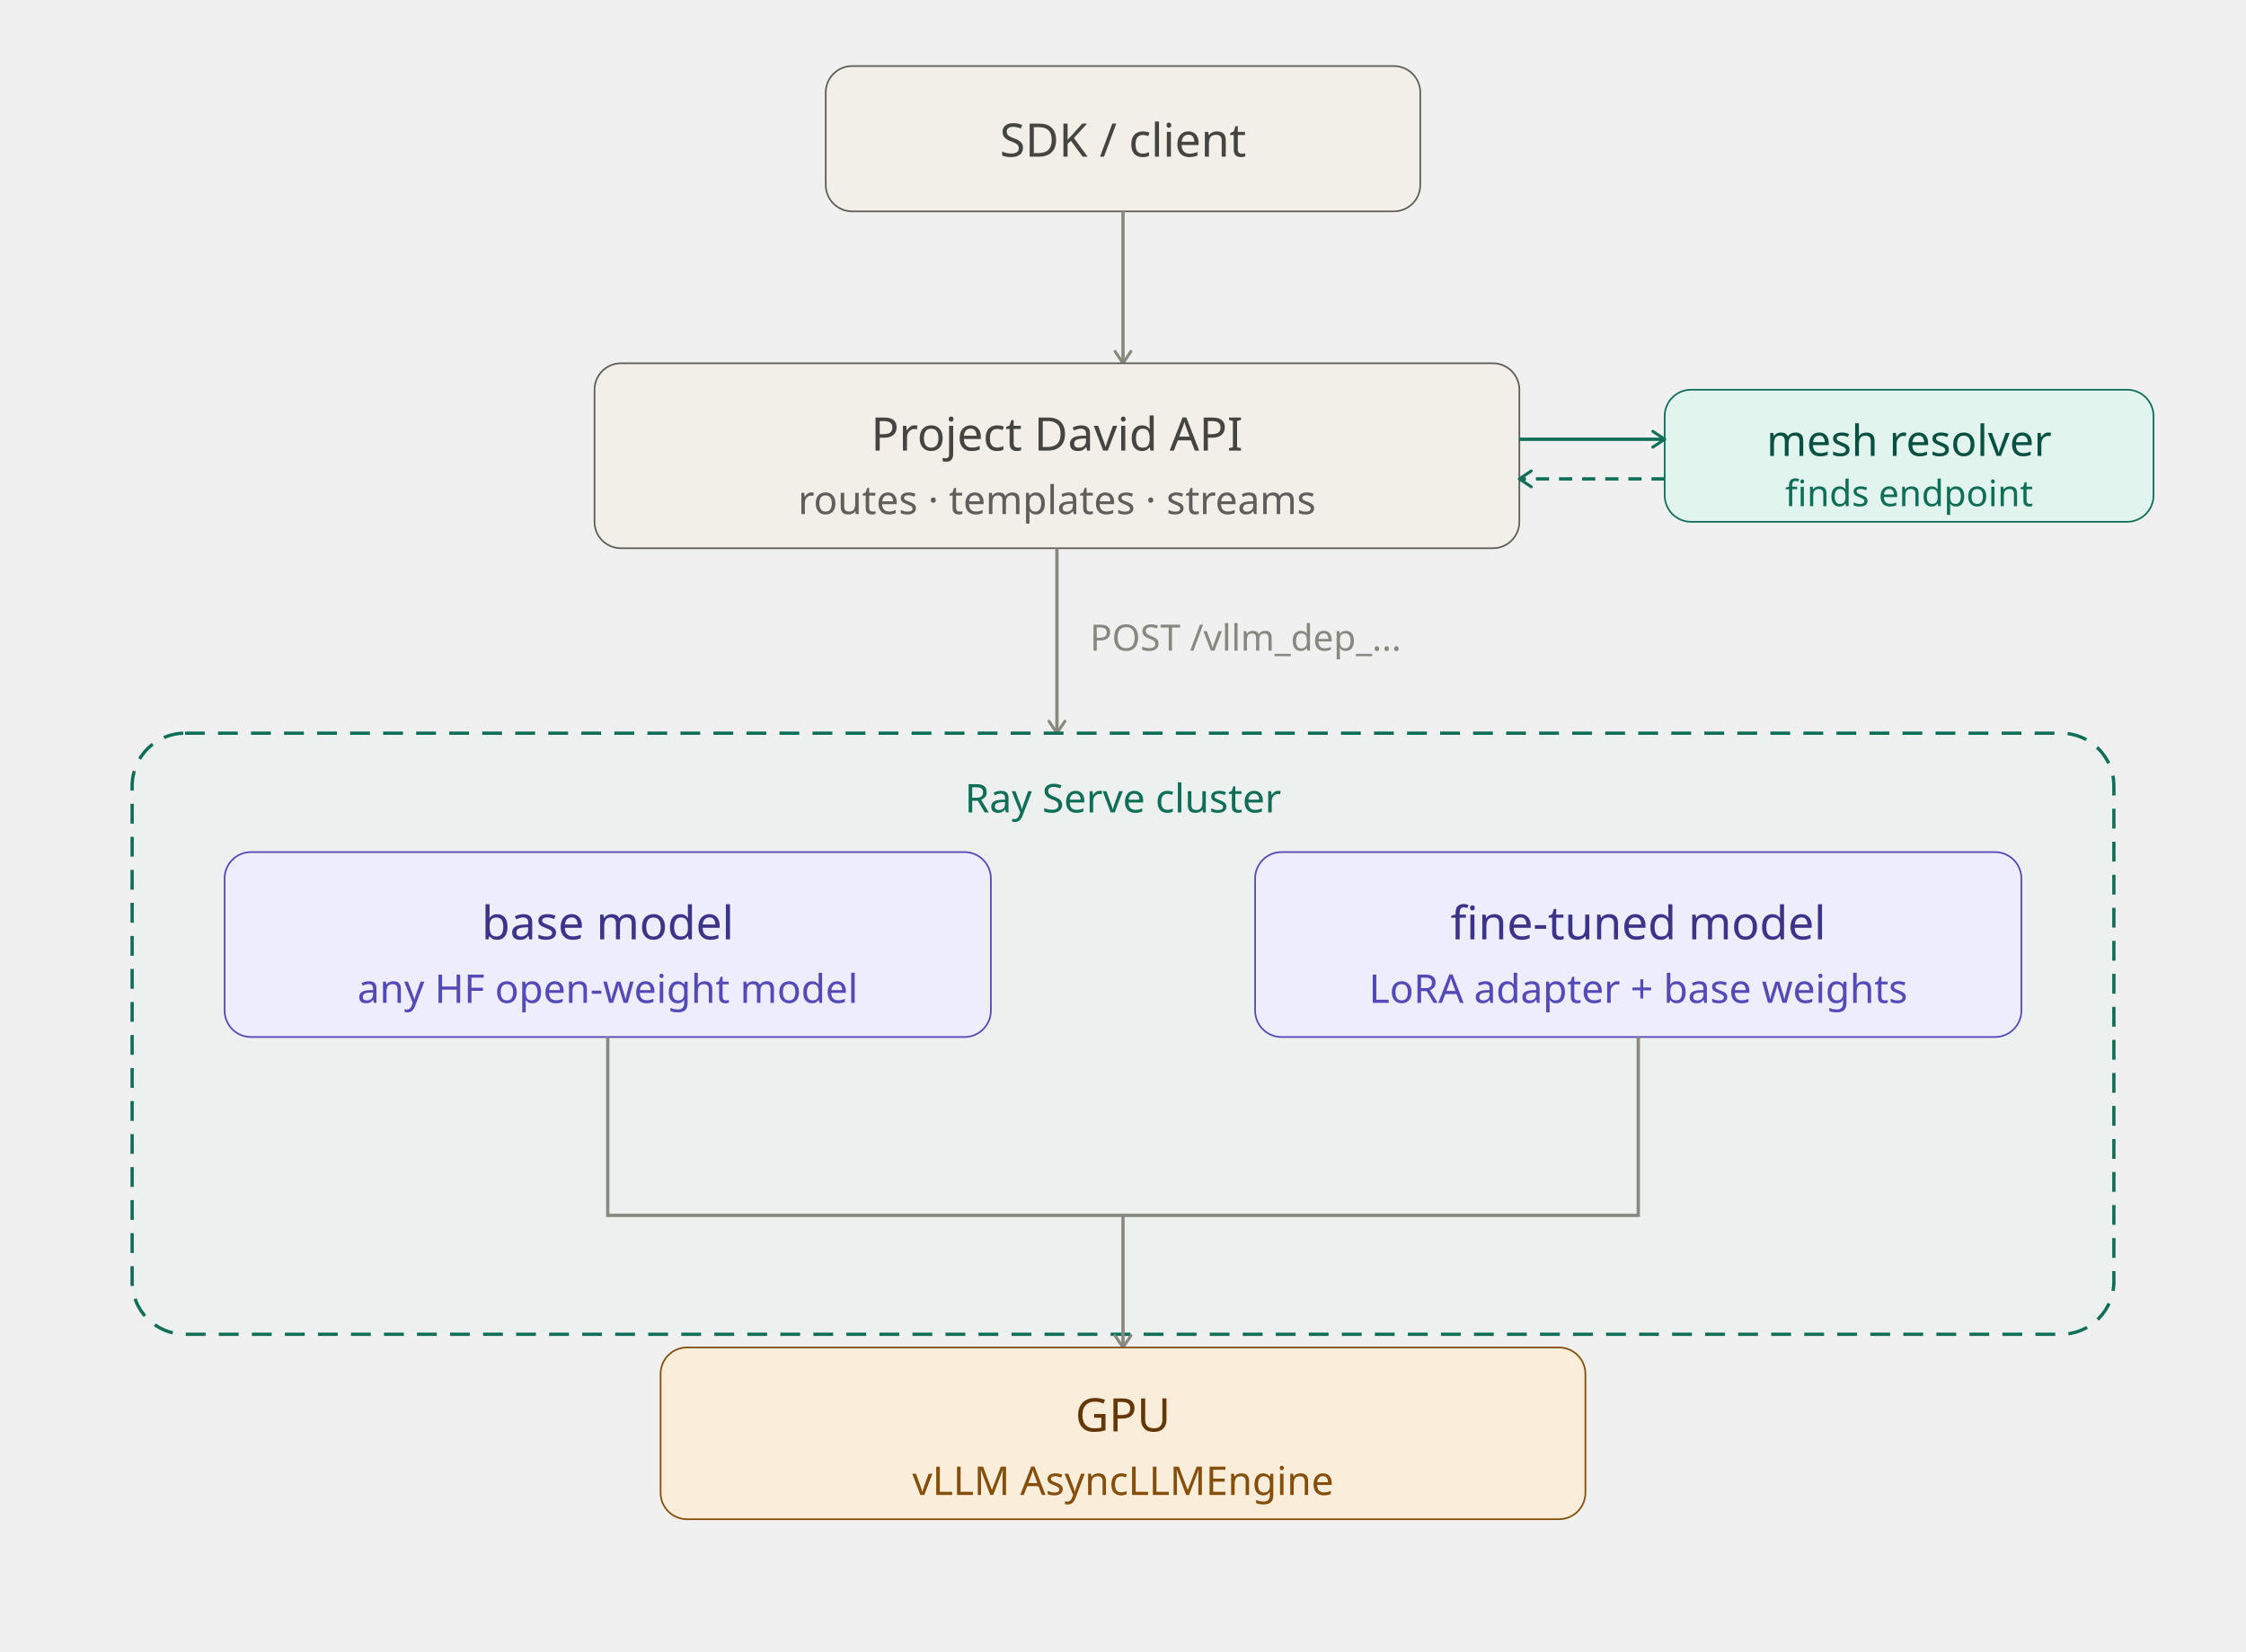
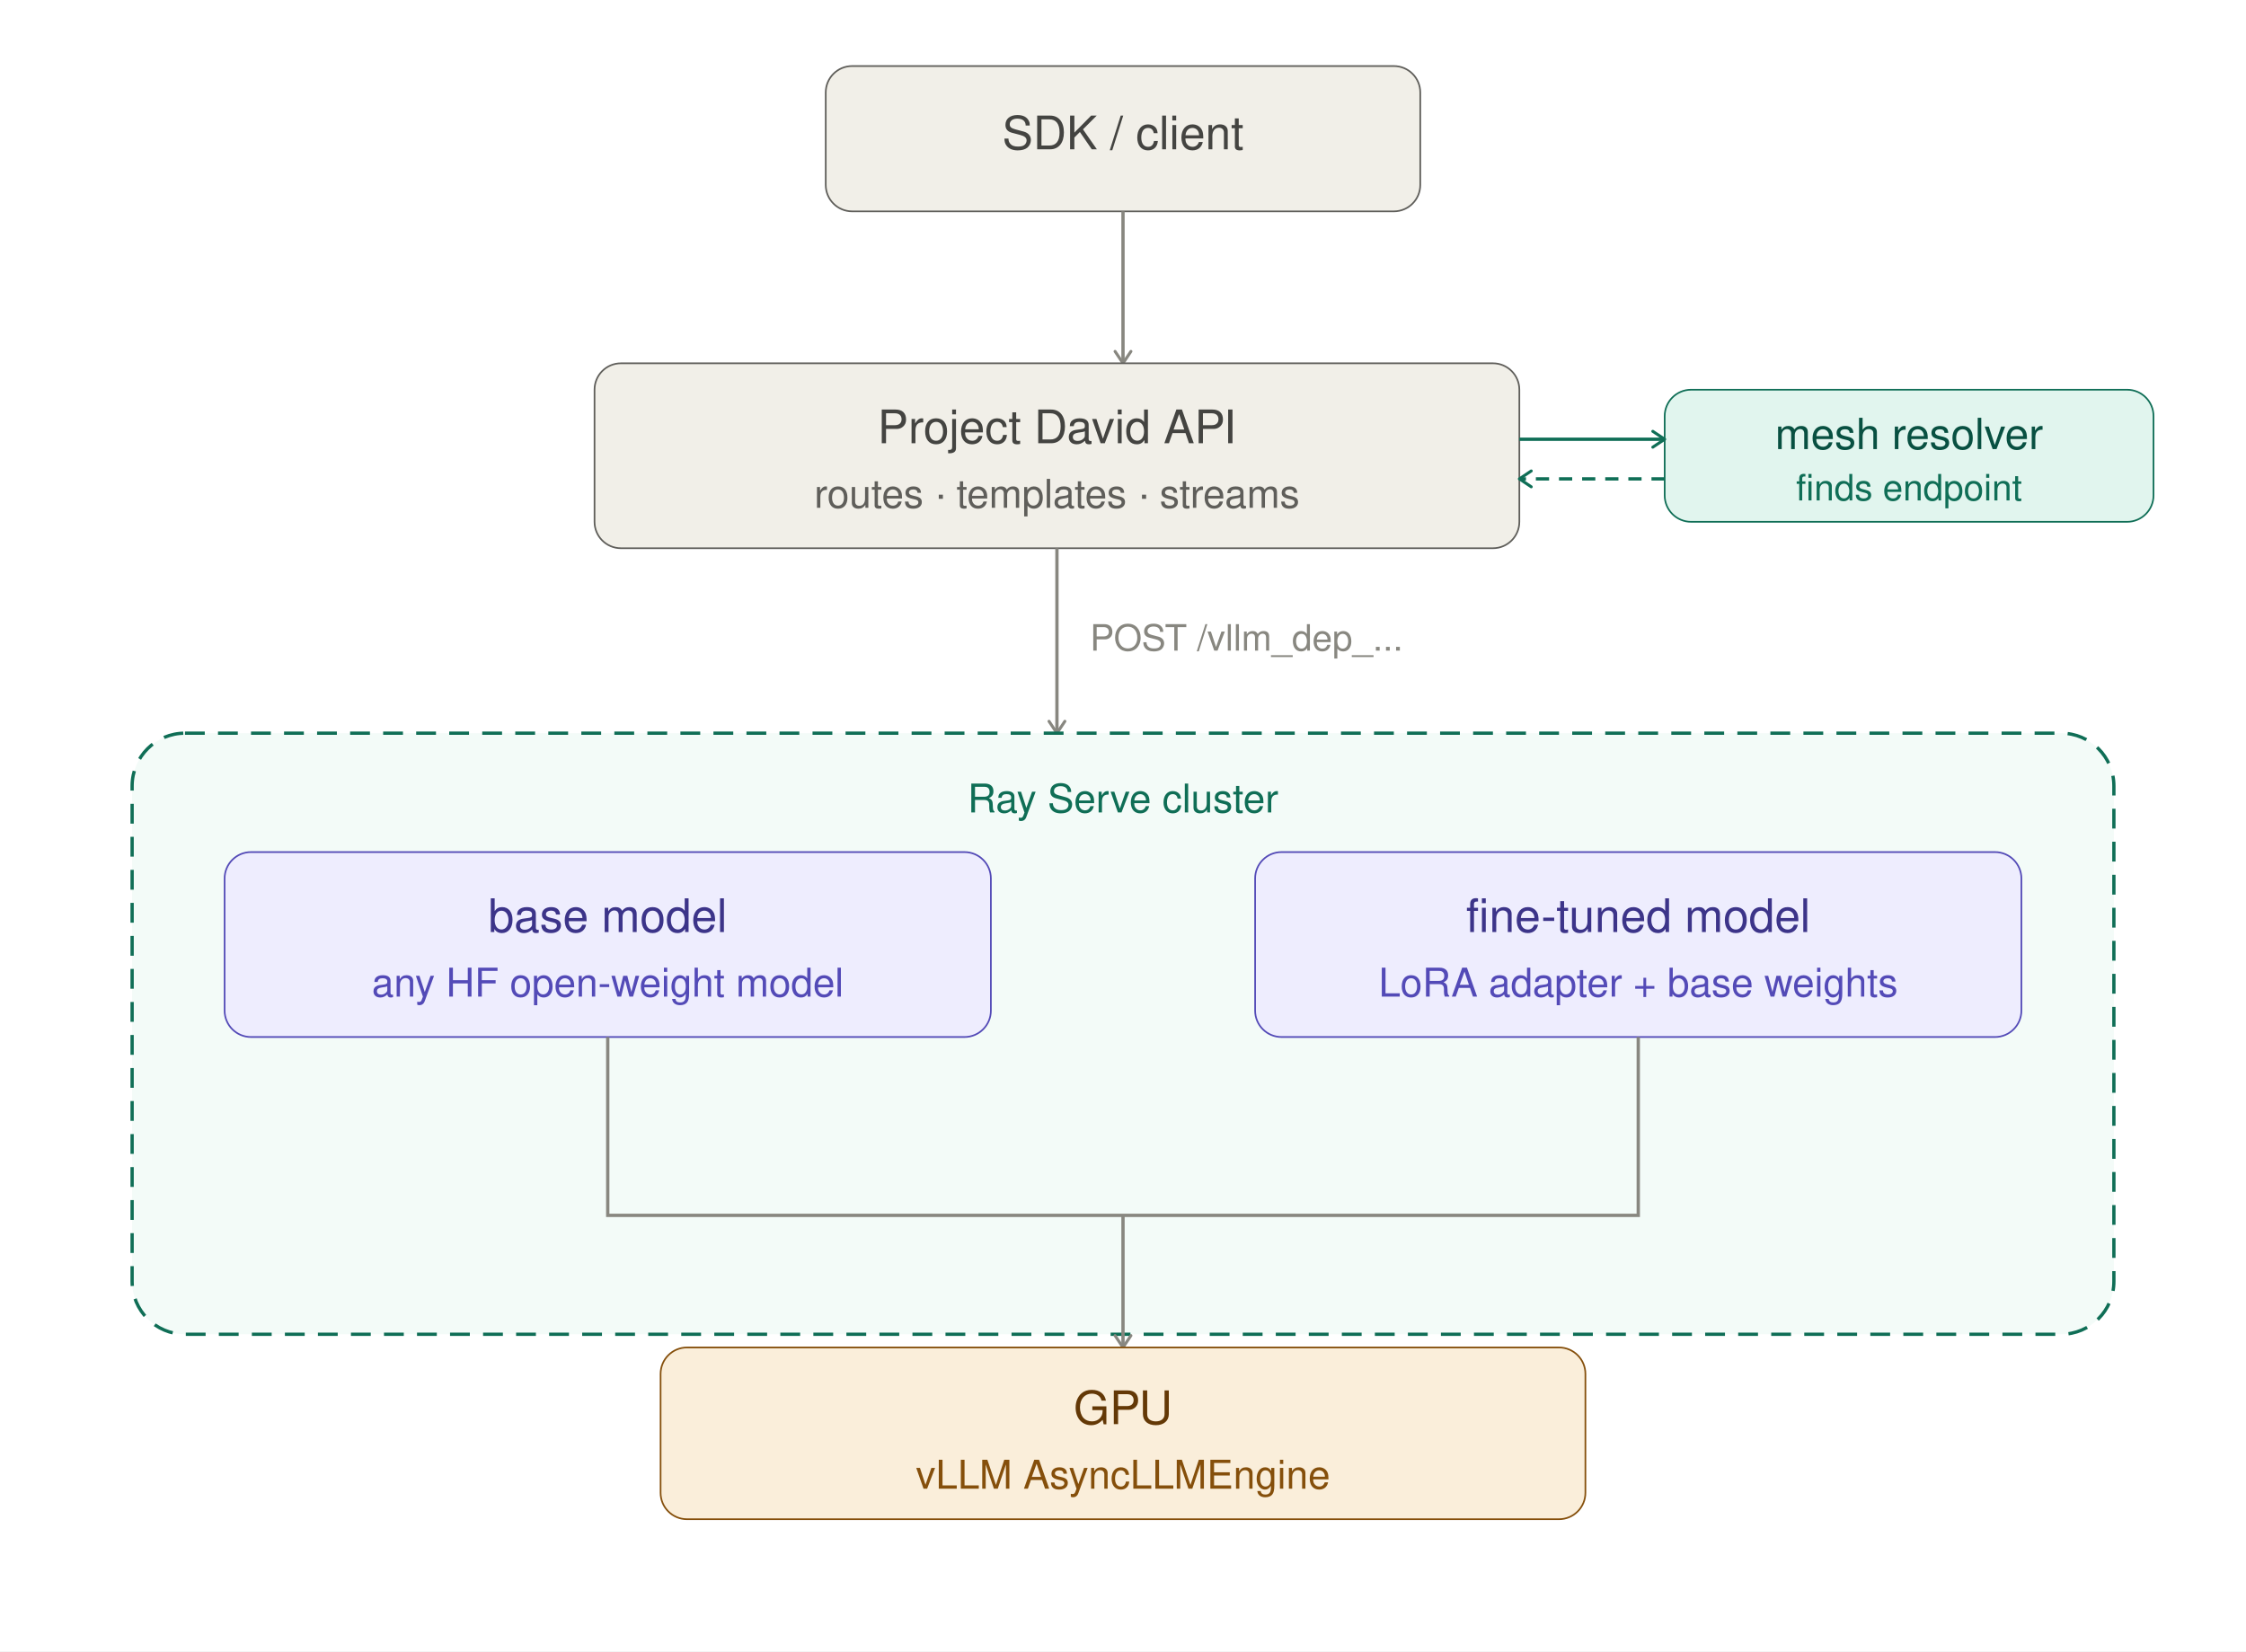
<svg xmlns="http://www.w3.org/2000/svg" width="100%" viewBox="0 0 680 500">
  <defs>
    <marker id="arr" viewBox="0 0 10 10" refX="8" refY="5" markerWidth="6" markerHeight="6" orient="auto-start-reverse">
      <path d="M2 1L8 5L2 9" fill="none" stroke="#888780" stroke-width="1.5" stroke-linecap="round" stroke-linejoin="round" />
    </marker>
    <marker id="arr-teal" viewBox="0 0 10 10" refX="8" refY="5" markerWidth="6" markerHeight="6" orient="auto-start-reverse">
      <path d="M2 1L8 5L2 9" fill="none" stroke="#0F6E56" stroke-width="1.5" stroke-linecap="round" stroke-linejoin="round" />
    </marker>
  </defs>
+   <rect x="0" y="0" width="680" height="500" fill="#ffffff" />
  <rect x="250" y="20" width="180" height="44" rx="8" fill="#F1EFE8" stroke="#5F5E5A" stroke-width="0.5" />
-   <text x="340" y="42" text-anchor="middle" dominant-baseline="central" font-family="'Anthropic Sans', sans-serif" font-size="14" font-weight="500" fill="#444441">SDK / client</text>
+   <text x="340" y="42" text-anchor="middle" dominant-baseline="central" font-family="'Helvetica Neue', Helvetica, Arial, sans-serif" font-size="14" font-weight="500" fill="#444441">SDK / client</text>
  <line x1="340" y1="64" x2="340" y2="110" stroke="#888780" stroke-width="1" marker-end="url(#arr)" />
  <rect x="180" y="110" width="280" height="56" rx="8" fill="#F1EFE8" stroke="#5F5E5A" stroke-width="0.5" />
-   <text x="320" y="131" text-anchor="middle" dominant-baseline="central" font-family="'Anthropic Sans', sans-serif" font-size="14" font-weight="500" fill="#444441">Project David API</text>
-   <text x="320" y="151" text-anchor="middle" dominant-baseline="central" font-family="'Anthropic Sans', sans-serif" font-size="12" fill="#5F5E5A">routes · templates · streams</text>
+   <text x="320" y="131" text-anchor="middle" dominant-baseline="central" font-family="'Helvetica Neue', Helvetica, Arial, sans-serif" font-size="14" font-weight="500" fill="#444441">Project David API</text>
+   <text x="320" y="151" text-anchor="middle" dominant-baseline="central" font-family="'Helvetica Neue', Helvetica, Arial, sans-serif" font-size="12" fill="#5F5E5A">routes · templates · streams</text>
  <rect x="504" y="118" width="148" height="40" rx="8" fill="#E1F5EE" stroke="#0F6E56" stroke-width="0.5" />
-   <text x="578" y="133" text-anchor="middle" dominant-baseline="central" font-family="'Anthropic Sans', sans-serif" font-size="13" font-weight="500" fill="#085041">mesh resolver</text>
-   <text x="578" y="149" text-anchor="middle" dominant-baseline="central" font-family="'Anthropic Sans', sans-serif" font-size="11" fill="#0F6E56">finds endpoint</text>
+   <text x="578" y="133" text-anchor="middle" dominant-baseline="central" font-family="'Helvetica Neue', Helvetica, Arial, sans-serif" font-size="13" font-weight="500" fill="#085041">mesh resolver</text>
+   <text x="578" y="149" text-anchor="middle" dominant-baseline="central" font-family="'Helvetica Neue', Helvetica, Arial, sans-serif" font-size="11" fill="#0F6E56">finds endpoint</text>
  <line x1="460" y1="133" x2="504" y2="133" stroke="#0F6E56" stroke-width="1" marker-end="url(#arr-teal)" />
  <line x1="504" y1="145" x2="460" y2="145" stroke="#0F6E56" stroke-width="1" stroke-dasharray="4 3" marker-end="url(#arr-teal)" />
  <line x1="320" y1="166" x2="320" y2="222" stroke="#888780" stroke-width="1" marker-end="url(#arr)" />
-   <text x="330" y="197" font-family="'Anthropic Sans', sans-serif" font-size="11" fill="#888780">POST /vllm_dep_...</text>
-   <rect x="40" y="222" width="600" height="182" rx="16" fill="#E1F5EE" fill-opacity="0.25" stroke="#0F6E56" stroke-width="1" stroke-dasharray="6 4" />
-   <text x="340" y="246" text-anchor="middle" font-family="'Anthropic Sans', sans-serif" font-size="12" font-weight="500" fill="#0F6E56">Ray Serve cluster</text>
+   <text x="330" y="197" font-family="'Helvetica Neue', Helvetica, Arial, sans-serif" font-size="11" fill="#888780">POST /vllm_dep_...</text>
+   <rect x="40" y="222" width="600" height="182" rx="16" fill="#E1F5EE" fill-opacity="0.4" stroke="#0F6E56" stroke-width="1" stroke-dasharray="6 4" />
+   <text x="340" y="246" text-anchor="middle" font-family="'Helvetica Neue', Helvetica, Arial, sans-serif" font-size="12" font-weight="500" fill="#0F6E56">Ray Serve cluster</text>
  <rect x="68" y="258" width="232" height="56" rx="8" fill="#EEEDFE" stroke="#534AB7" stroke-width="0.5" />
-   <text x="184" y="279" text-anchor="middle" dominant-baseline="central" font-family="'Anthropic Sans', sans-serif" font-size="14" font-weight="500" fill="#3C3489">base model</text>
-   <text x="184" y="299" text-anchor="middle" dominant-baseline="central" font-family="'Anthropic Sans', sans-serif" font-size="12" fill="#534AB7">any HF open-weight model</text>
+   <text x="184" y="279" text-anchor="middle" dominant-baseline="central" font-family="'Helvetica Neue', Helvetica, Arial, sans-serif" font-size="14" font-weight="500" fill="#3C3489">base model</text>
+   <text x="184" y="299" text-anchor="middle" dominant-baseline="central" font-family="'Helvetica Neue', Helvetica, Arial, sans-serif" font-size="12" fill="#534AB7">any HF open-weight model</text>
  <rect x="380" y="258" width="232" height="56" rx="8" fill="#EEEDFE" stroke="#534AB7" stroke-width="0.5" />
-   <text x="496" y="279" text-anchor="middle" dominant-baseline="central" font-family="'Anthropic Sans', sans-serif" font-size="14" font-weight="500" fill="#3C3489">fine-tuned model</text>
-   <text x="496" y="299" text-anchor="middle" dominant-baseline="central" font-family="'Anthropic Sans', sans-serif" font-size="12" fill="#534AB7">LoRA adapter + base weights</text>
+   <text x="496" y="279" text-anchor="middle" dominant-baseline="central" font-family="'Helvetica Neue', Helvetica, Arial, sans-serif" font-size="14" font-weight="500" fill="#3C3489">fine-tuned model</text>
+   <text x="496" y="299" text-anchor="middle" dominant-baseline="central" font-family="'Helvetica Neue', Helvetica, Arial, sans-serif" font-size="12" fill="#534AB7">LoRA adapter + base weights</text>
  <polyline points="184,314 184,368 340,368" fill="none" stroke="#888780" stroke-width="1" />
  <polyline points="496,314 496,368 340,368" fill="none" stroke="#888780" stroke-width="1" />
  <line x1="340" y1="368" x2="340" y2="408" stroke="#888780" stroke-width="1" marker-end="url(#arr)" />
  <rect x="200" y="408" width="280" height="52" rx="8" fill="#FAEEDA" stroke="#854F0B" stroke-width="0.5" />
-   <text x="340" y="428" text-anchor="middle" dominant-baseline="central" font-family="'Anthropic Sans', sans-serif" font-size="14" font-weight="500" fill="#633806">GPU</text>
-   <text x="340" y="448" text-anchor="middle" dominant-baseline="central" font-family="'Anthropic Sans', sans-serif" font-size="12" fill="#854F0B">vLLM AsyncLLMEngine</text>
+   <text x="340" y="428" text-anchor="middle" dominant-baseline="central" font-family="'Helvetica Neue', Helvetica, Arial, sans-serif" font-size="14" font-weight="500" fill="#633806">GPU</text>
+   <text x="340" y="448" text-anchor="middle" dominant-baseline="central" font-family="'Helvetica Neue', Helvetica, Arial, sans-serif" font-size="12" fill="#854F0B">vLLM AsyncLLMEngine</text>
</svg>
